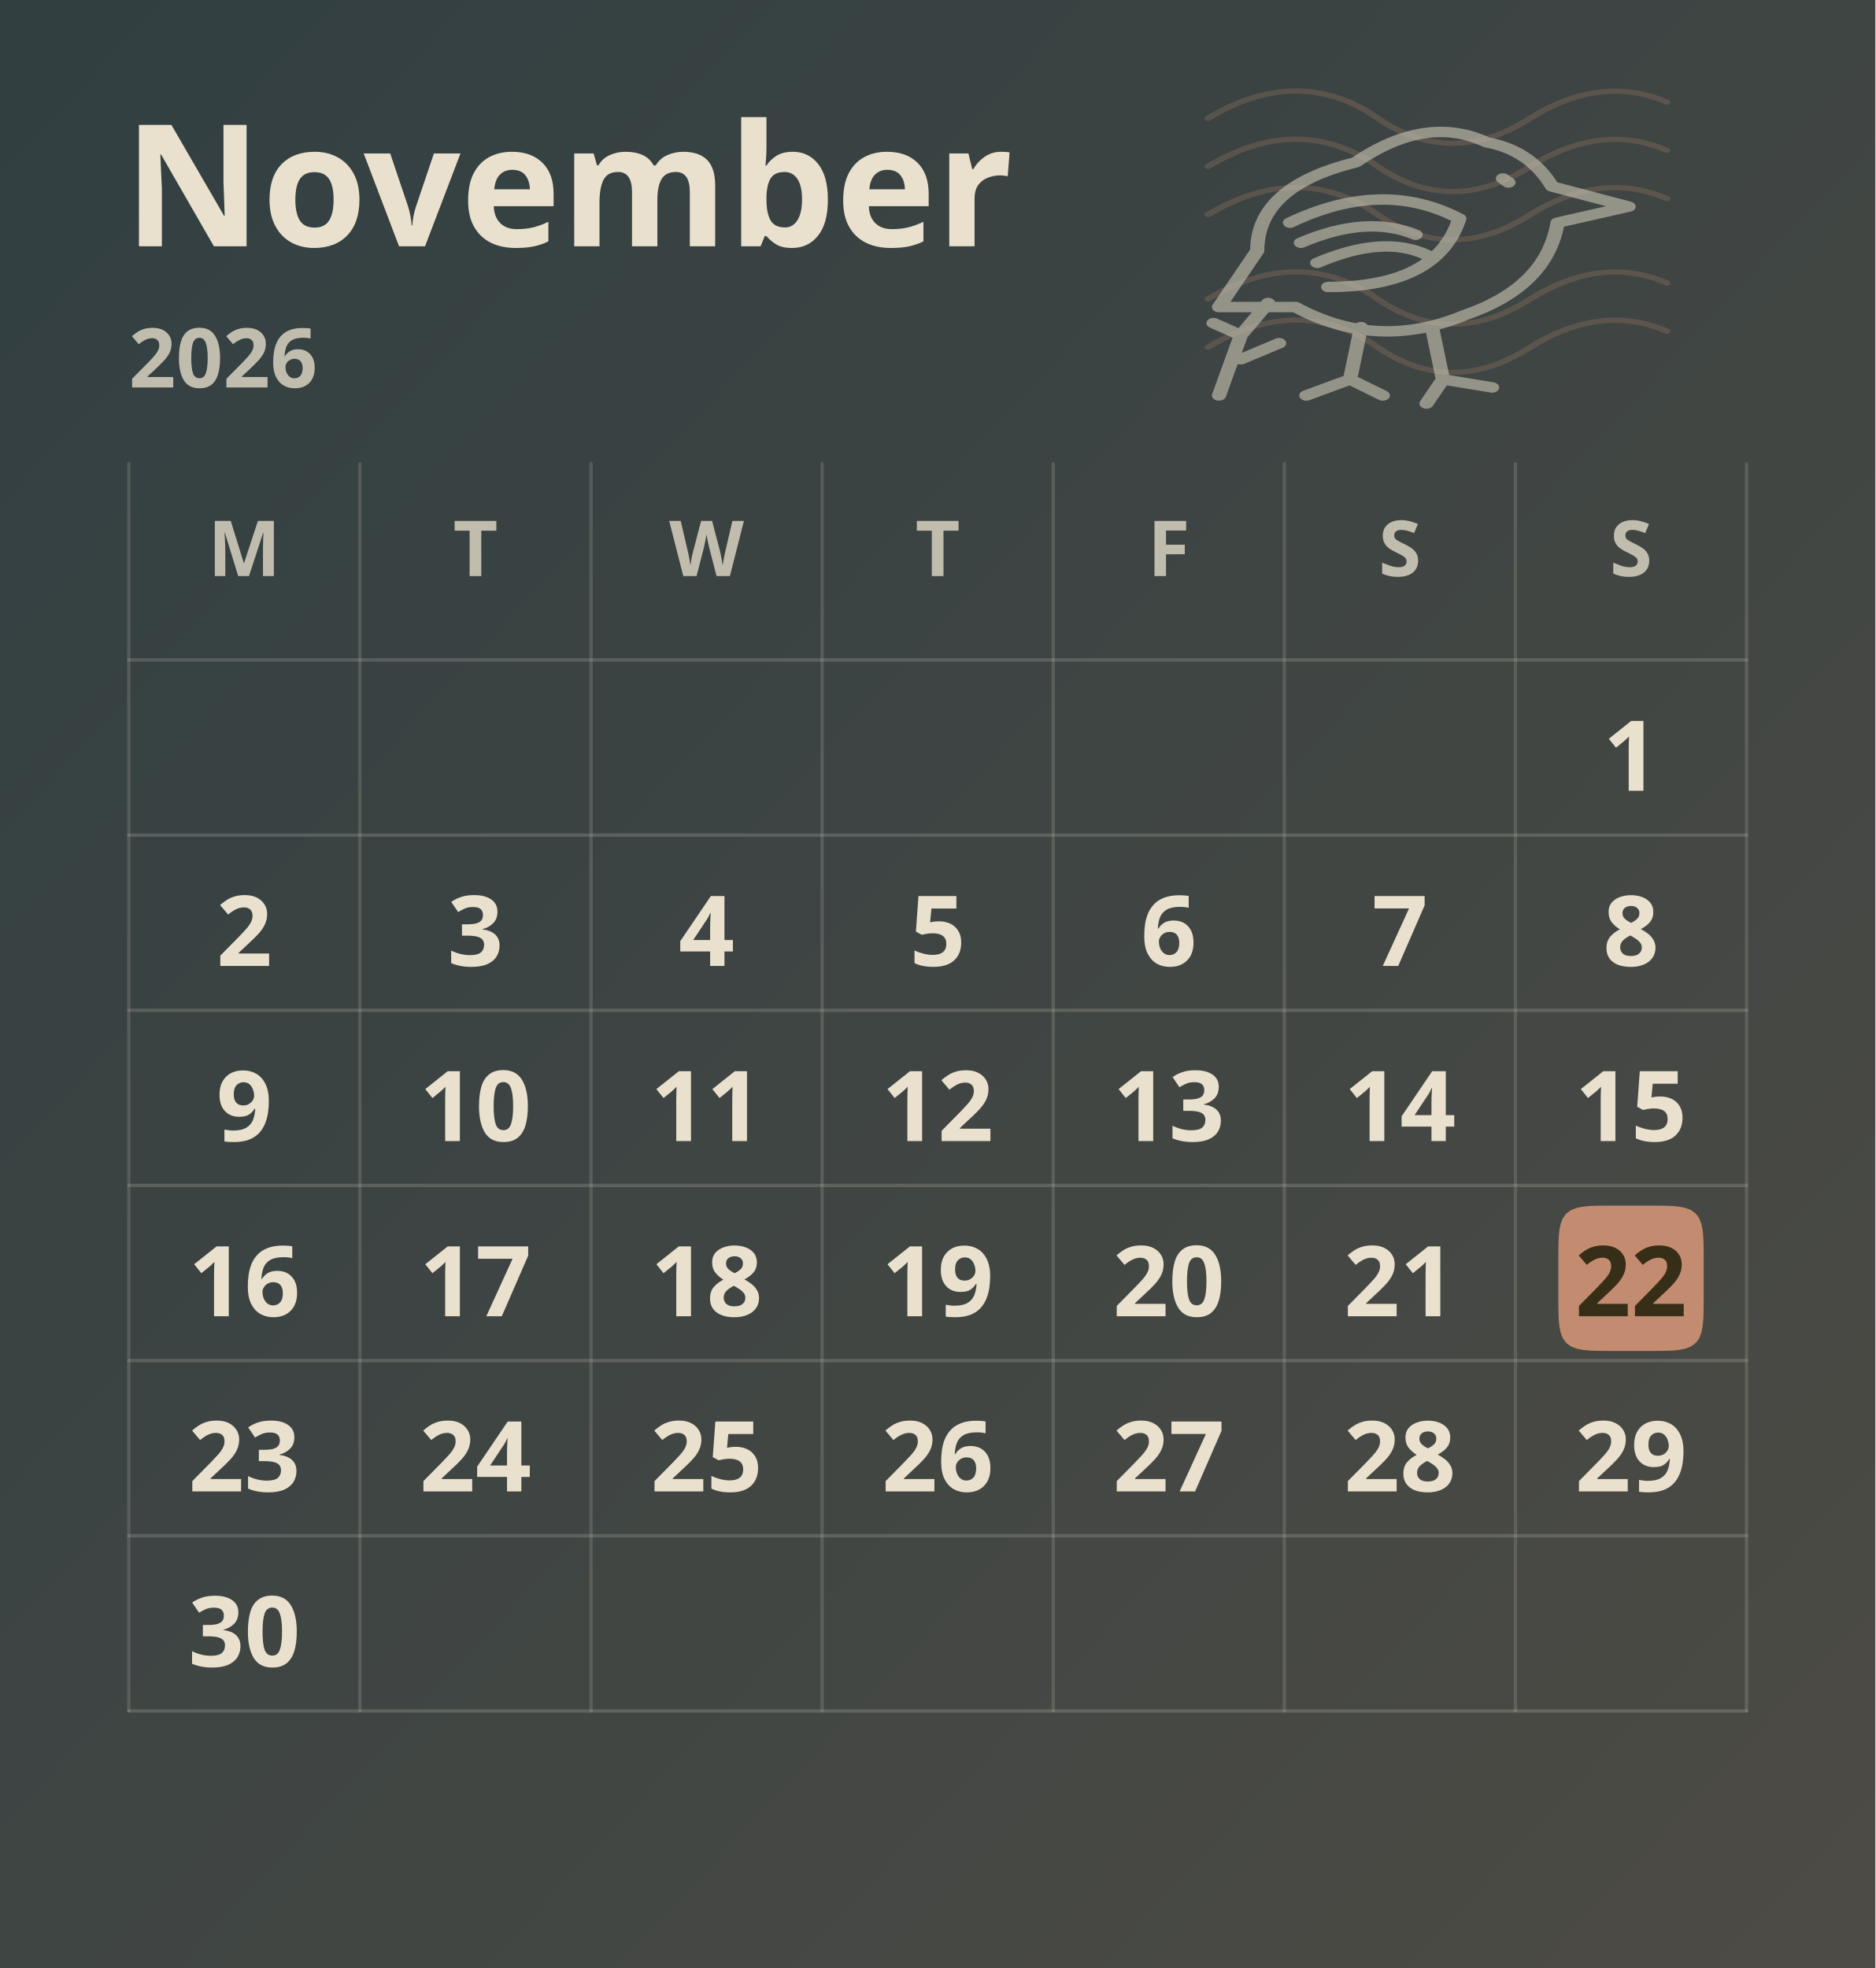
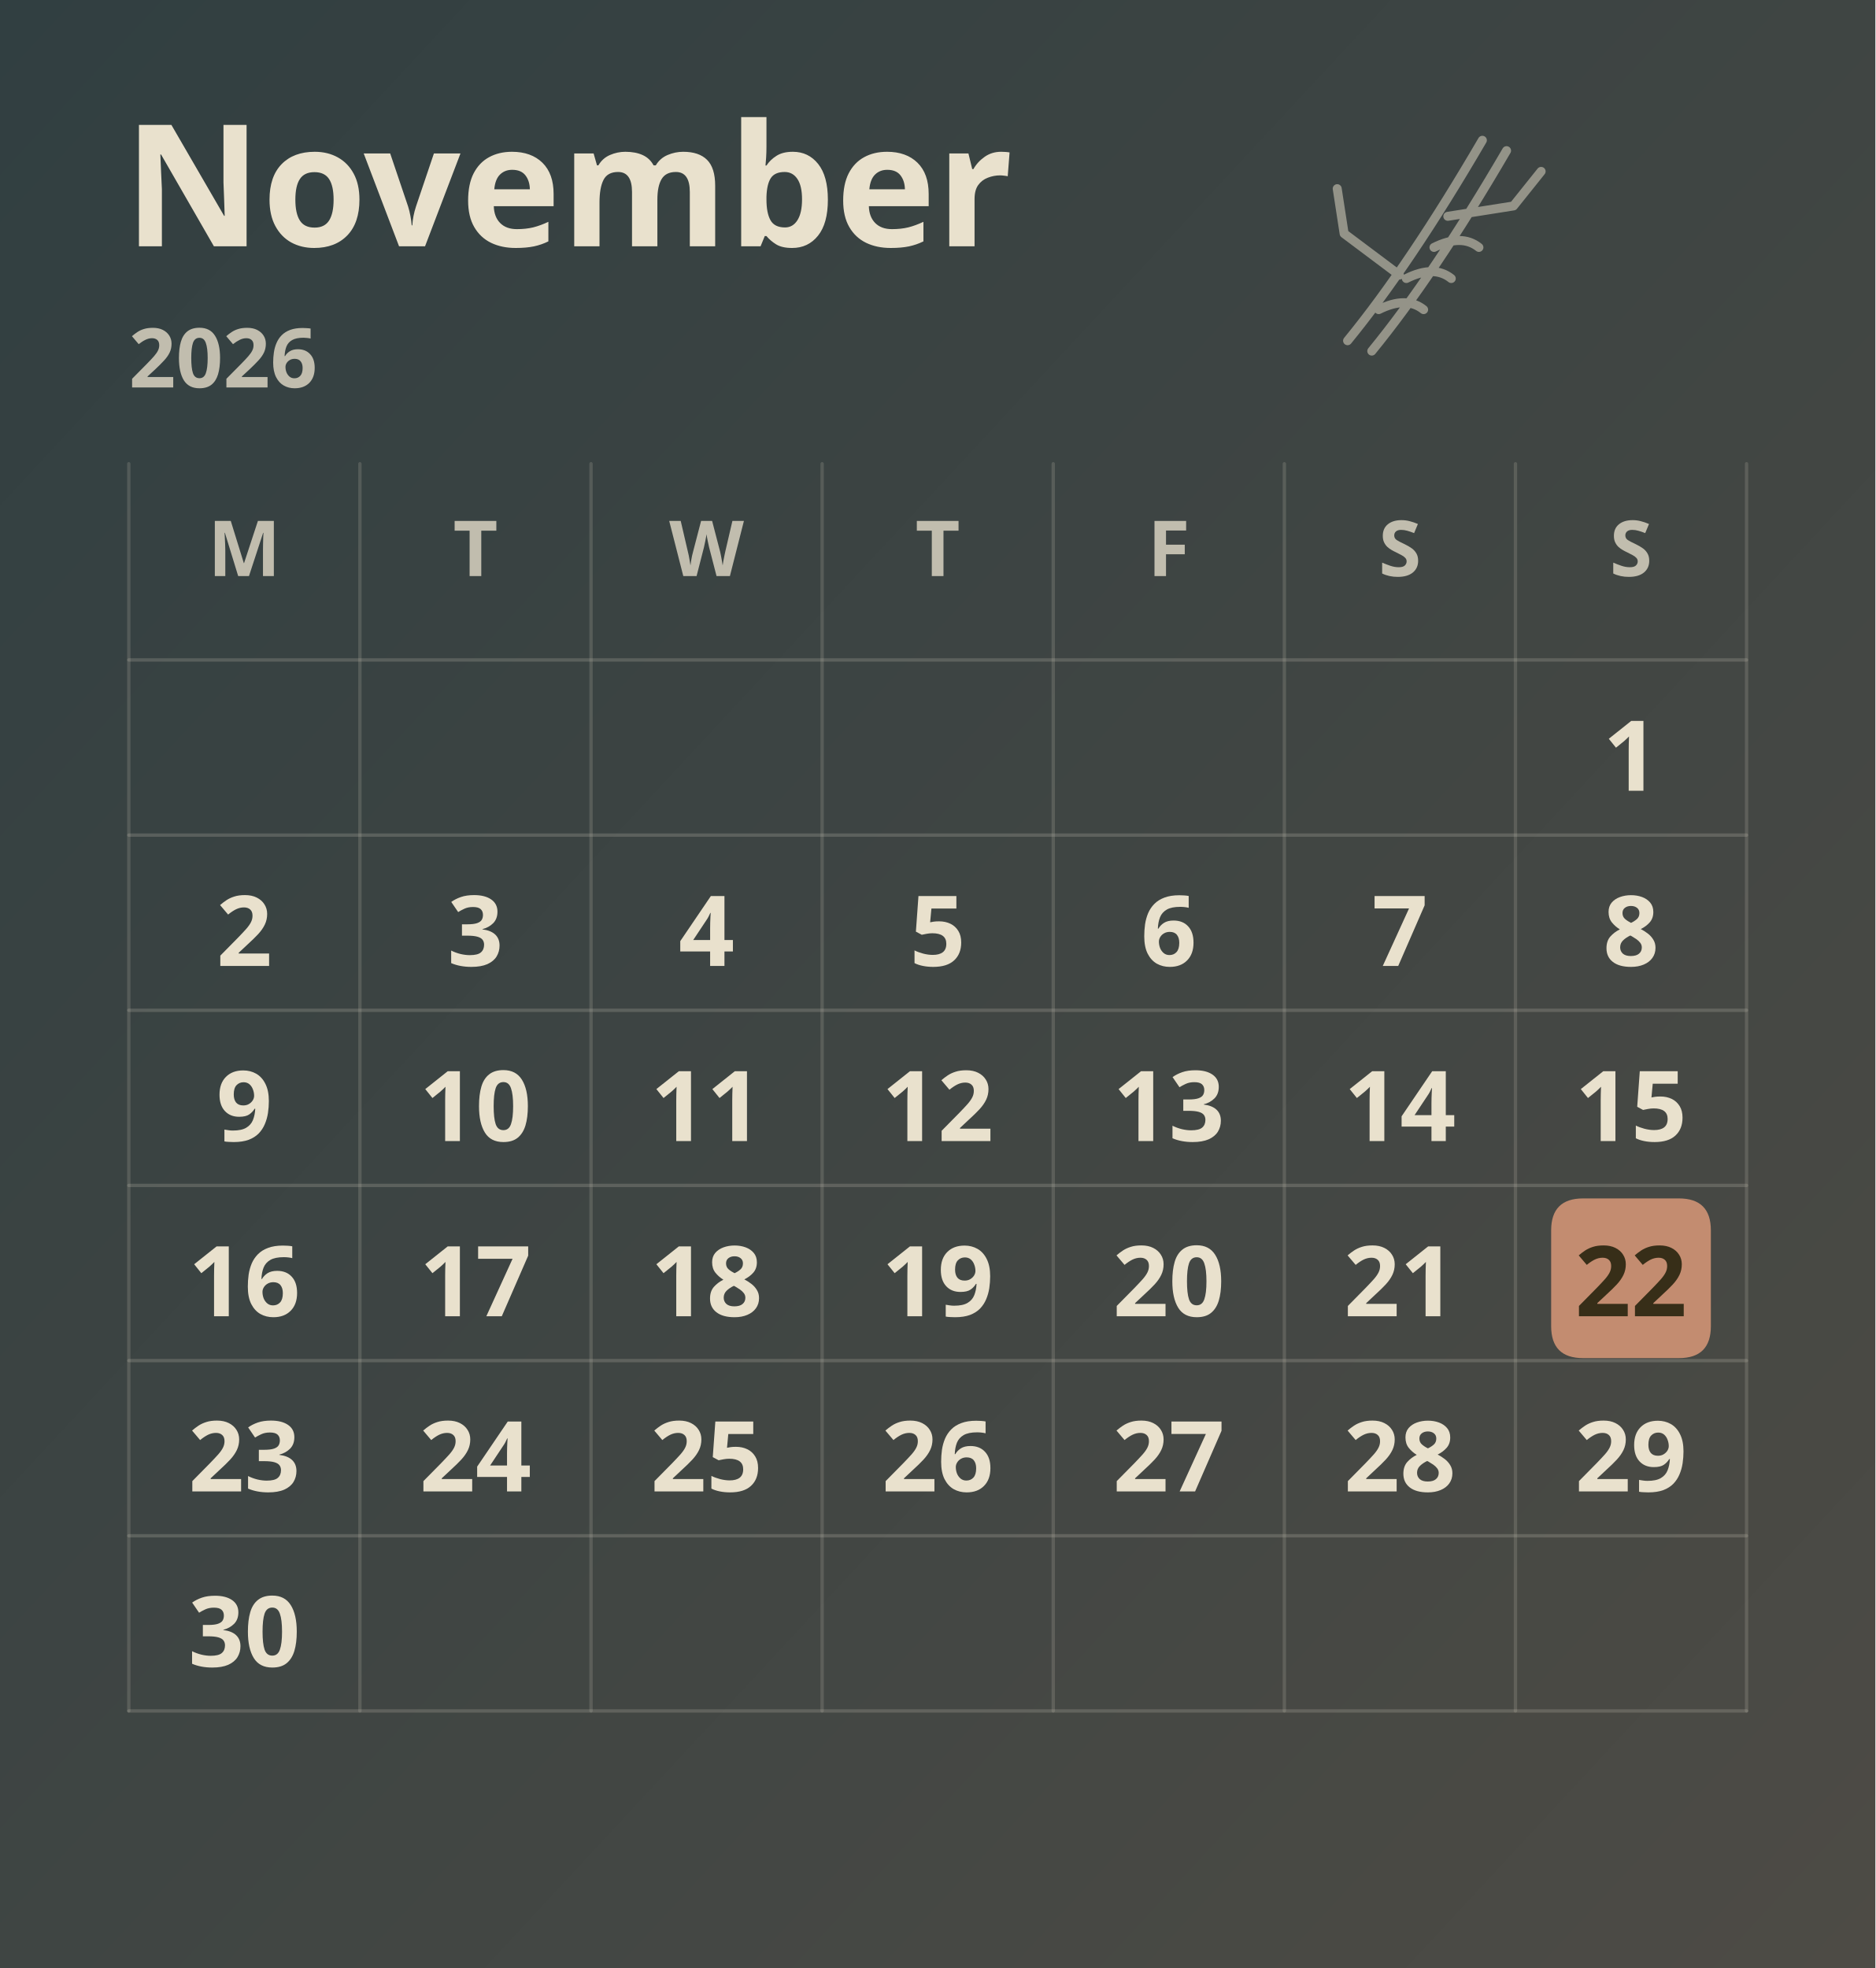
<svg xmlns="http://www.w3.org/2000/svg" width="364" height="382" viewBox="0 0 364 382">
  <defs>
    <linearGradient id="paint" x1="0" y1="0" x2="1" y2="1">
      <stop stop-color="#313F41" />
      <stop offset="1" stop-color="#4D4B45" />
    </linearGradient>
  </defs>
  <rect width="364" height="382" fill="url(#paint)" />
  <g font-family="ui-rounded,system-ui,sans-serif" style="font-variant-numeric:tabular-nums">
    <line x1="25" y1="128.1" x2="339" y2="128.1" stroke="#C1BDAE" opacity="0.24" stroke-width="0.65" stroke-linecap="round" />
    <line x1="25" y1="162.1" x2="339" y2="162.1" stroke="#C1BDAE" opacity="0.24" stroke-width="0.65" stroke-linecap="round" />
    <line x1="25" y1="196.1" x2="339" y2="196.1" stroke="#C1BDAE" opacity="0.24" stroke-width="0.65" stroke-linecap="round" />
    <line x1="25" y1="230.1" x2="339" y2="230.1" stroke="#C1BDAE" opacity="0.24" stroke-width="0.65" stroke-linecap="round" />
    <line x1="25" y1="264.1" x2="339" y2="264.1" stroke="#C1BDAE" opacity="0.24" stroke-width="0.65" stroke-linecap="round" />
    <line x1="25" y1="298.1" x2="339" y2="298.1" stroke="#C1BDAE" opacity="0.24" stroke-width="0.65" stroke-linecap="round" />
    <line x1="25" y1="332.1" x2="339" y2="332.1" stroke="#C1BDAE" opacity="0.24" stroke-width="0.65" stroke-linecap="round" />
    <line x1="25" y1="90.02" x2="25" y2="332.1" stroke="#C1BDAE" opacity="0.21" stroke-width="0.65" stroke-linecap="round" />
    <line x1="69.857" y1="90.02" x2="69.857" y2="332.1" stroke="#C1BDAE" opacity="0.21" stroke-width="0.65" stroke-linecap="round" />
    <line x1="114.714" y1="90.02" x2="114.714" y2="332.1" stroke="#C1BDAE" opacity="0.21" stroke-width="0.65" stroke-linecap="round" />
    <line x1="159.571" y1="90.02" x2="159.571" y2="332.1" stroke="#C1BDAE" opacity="0.21" stroke-width="0.65" stroke-linecap="round" />
    <line x1="204.429" y1="90.02" x2="204.429" y2="332.1" stroke="#C1BDAE" opacity="0.21" stroke-width="0.65" stroke-linecap="round" />
    <line x1="249.286" y1="90.02" x2="249.286" y2="332.1" stroke="#C1BDAE" opacity="0.21" stroke-width="0.65" stroke-linecap="round" />
    <line x1="294.143" y1="90.02" x2="294.143" y2="332.1" stroke="#C1BDAE" opacity="0.21" stroke-width="0.65" stroke-linecap="round" />
    <line x1="339" y1="90.02" x2="339" y2="332.1" stroke="#C1BDAE" opacity="0.21" stroke-width="0.65" stroke-linecap="round" />
-     <path d="M 8 23 Q 24 10 38 22 Q 52 36 67 23 Q 80 12 92 19 M 8 35 Q 24 22 38 34 Q 52 48 67 35 Q 80 24 92 31 M 8 47 Q 24 34 38 46 Q 52 60 67 47 Q 80 36 92 43 M 8 68 Q 24 55 38 67 Q 52 81 67 68 Q 80 57 92 64 M 8 80 Q 24 67 38 79 Q 52 93 67 80 Q 80 69 92 76" transform="translate(226 5) scale(1.06 0.78)" fill="none" stroke="#C38C70" stroke-width="1.3" stroke-linecap="round" stroke-linejoin="round" opacity="0.22" />
-     <path d="M 17 56 Q 17 40 35 34 Q 48 22 59 29 Q 67 31 71 40 L 85 45 L 72 49 Q 70 65 55 72 Q 39 81 24 70 L 10 70 L 17 56 M 36 75 L 34 88 L 26 92 M 34 88 L 40 92 M 49 75 L 51 88 L 60 90 M 51 88 L 48 94 M 23 49 Q 40 38 54 48 Q 50 65 30 65 M 62 38 L 63 39 M 25 54 Q 37 47 46 52 M 28 59 Q 40 52 48 57 M 10 92 L 14 77 L 19 69 M 14 77 L 9 74 M 14 83 L 21 79" transform="translate(226 5) scale(1.06 0.78)" fill="none" stroke="#C1BDAE" stroke-width="2.6" stroke-linecap="round" stroke-linejoin="round" opacity="0.65" />
+     <path d="M 24 83 Q 42 61 63 25 M 31 86 Q 49 64 70 28 M 39 64 L 23 52 L 21 39 M 53 47 L 72 44 L 80 34 M 33 74 Q 41 70 46 74 M 41 65 Q 49 61 54 65 M 49 56 Q 57 52 62 56" transform="translate(245.46 10.46) scale(0.6708 0.6708)" fill="none" stroke="#C1BDAE" stroke-width="2.6" stroke-linecap="round" stroke-linejoin="round" opacity="0.65" />
    <text x="24" y="35" font-size="33" font-weight="700" fill="#E9E1CD" text-anchor="start" dominant-baseline="central" alignment-baseline="central">November</text>
    <text x="25" y="69" font-size="16" font-weight="600" fill="#C1BDAE" text-anchor="start" dominant-baseline="central" alignment-baseline="central">2026</text>
    <text x="47.429" y="106" font-size="15" font-weight="600" fill="#C1BDAE" text-anchor="middle" dominant-baseline="central" alignment-baseline="central">M</text>
    <text x="92.286" y="106" font-size="15" font-weight="600" fill="#C1BDAE" text-anchor="middle" dominant-baseline="central" alignment-baseline="central">T</text>
    <text x="137.143" y="106" font-size="15" font-weight="600" fill="#C1BDAE" text-anchor="middle" dominant-baseline="central" alignment-baseline="central">W</text>
    <text x="182" y="106" font-size="15" font-weight="600" fill="#C1BDAE" text-anchor="middle" dominant-baseline="central" alignment-baseline="central">T</text>
    <text x="226.857" y="106" font-size="15" font-weight="600" fill="#C1BDAE" text-anchor="middle" dominant-baseline="central" alignment-baseline="central">F</text>
    <text x="271.714" y="106" font-size="15" font-weight="600" fill="#C1BDAE" text-anchor="middle" dominant-baseline="central" alignment-baseline="central">S</text>
    <text x="316.571" y="106" font-size="15" font-weight="600" fill="#C1BDAE" text-anchor="middle" dominant-baseline="central" alignment-baseline="central">S</text>
    <text x="316.571" y="146.12" font-size="19" font-weight="550" fill="#E9E1CD" text-anchor="middle" dominant-baseline="central" alignment-baseline="central">1</text>
    <text x="47.429" y="180.12" font-size="19" font-weight="550" fill="#E9E1CD" text-anchor="middle" dominant-baseline="central" alignment-baseline="central">2</text>
    <text x="92.286" y="180.12" font-size="19" font-weight="550" fill="#E9E1CD" text-anchor="middle" dominant-baseline="central" alignment-baseline="central">3</text>
    <text x="137.143" y="180.12" font-size="19" font-weight="550" fill="#E9E1CD" text-anchor="middle" dominant-baseline="central" alignment-baseline="central">4</text>
    <text x="182" y="180.12" font-size="19" font-weight="550" fill="#E9E1CD" text-anchor="middle" dominant-baseline="central" alignment-baseline="central">5</text>
    <text x="226.857" y="180.12" font-size="19" font-weight="550" fill="#E9E1CD" text-anchor="middle" dominant-baseline="central" alignment-baseline="central">6</text>
    <text x="271.714" y="180.12" font-size="19" font-weight="550" fill="#E9E1CD" text-anchor="middle" dominant-baseline="central" alignment-baseline="central">7</text>
    <text x="316.571" y="180.12" font-size="19" font-weight="550" fill="#E9E1CD" text-anchor="middle" dominant-baseline="central" alignment-baseline="central">8</text>
    <text x="47.429" y="214.12" font-size="19" font-weight="550" fill="#E9E1CD" text-anchor="middle" dominant-baseline="central" alignment-baseline="central">9</text>
    <text x="92.286" y="214.12" font-size="19" font-weight="550" fill="#E9E1CD" text-anchor="middle" dominant-baseline="central" alignment-baseline="central">10</text>
    <text x="137.143" y="214.12" font-size="19" font-weight="550" fill="#E9E1CD" text-anchor="middle" dominant-baseline="central" alignment-baseline="central">11</text>
    <text x="182" y="214.12" font-size="19" font-weight="550" fill="#E9E1CD" text-anchor="middle" dominant-baseline="central" alignment-baseline="central">12</text>
    <text x="226.857" y="214.12" font-size="19" font-weight="550" fill="#E9E1CD" text-anchor="middle" dominant-baseline="central" alignment-baseline="central">13</text>
    <text x="271.714" y="214.12" font-size="19" font-weight="550" fill="#E9E1CD" text-anchor="middle" dominant-baseline="central" alignment-baseline="central">14</text>
    <text x="316.571" y="214.12" font-size="19" font-weight="550" fill="#E9E1CD" text-anchor="middle" dominant-baseline="central" alignment-baseline="central">15</text>
    <text x="47.429" y="248.12" font-size="19" font-weight="550" fill="#E9E1CD" text-anchor="middle" dominant-baseline="central" alignment-baseline="central">16</text>
    <text x="92.286" y="248.12" font-size="19" font-weight="550" fill="#E9E1CD" text-anchor="middle" dominant-baseline="central" alignment-baseline="central">17</text>
    <text x="137.143" y="248.12" font-size="19" font-weight="550" fill="#E9E1CD" text-anchor="middle" dominant-baseline="central" alignment-baseline="central">18</text>
    <text x="182" y="248.12" font-size="19" font-weight="550" fill="#E9E1CD" text-anchor="middle" dominant-baseline="central" alignment-baseline="central">19</text>
    <text x="226.857" y="248.12" font-size="19" font-weight="550" fill="#E9E1CD" text-anchor="middle" dominant-baseline="central" alignment-baseline="central">20</text>
    <text x="271.714" y="248.12" font-size="19" font-weight="550" fill="#E9E1CD" text-anchor="middle" dominant-baseline="central" alignment-baseline="central">21</text>
-     <path d="M 95.5 50 L 95.5 52.98 L 95.5 55.99 L 95.5 59.05 L 95.5 62.19 L 95.49 65.44 L 95.46 68.83 L 95.39 72.38 L 95.23 76.11 L 94.86 79.97 L 94.11 83.85 L 92.74 87.49 L 90.54 90.54 L 87.49 92.74 L 83.85 94.11 L 79.97 94.86 L 76.11 95.23 L 72.38 95.39 L 68.83 95.46 L 65.44 95.49 L 62.19 95.5 L 59.05 95.5 L 55.99 95.5 L 52.98 95.5 L 50 95.5 L 47.02 95.5 L 44.01 95.5 L 40.95 95.5 L 37.81 95.5 L 34.56 95.49 L 31.17 95.46 L 27.62 95.39 L 23.89 95.23 L 20.03 94.86 L 16.15 94.11 L 12.51 92.74 L 9.46 90.54 L 7.26 87.49 L 5.89 83.85 L 5.14 79.97 L 4.77 76.11 L 4.61 72.38 L 4.54 68.83 L 4.51 65.44 L 4.5 62.19 L 4.5 59.05 L 4.5 55.99 L 4.5 52.98 L 4.5 50 L 4.5 47.02 L 4.5 44.01 L 4.5 40.95 L 4.5 37.81 L 4.51 34.56 L 4.54 31.17 L 4.61 27.62 L 4.77 23.89 L 5.14 20.03 L 5.89 16.15 L 7.26 12.51 L 9.46 9.46 L 12.51 7.26 L 16.15 5.89 L 20.03 5.14 L 23.89 4.77 L 27.62 4.61 L 31.17 4.54 L 34.56 4.51 L 37.81 4.5 L 40.95 4.5 L 44.01 4.5 L 47.02 4.5 L 50 4.5 L 52.98 4.5 L 55.99 4.5 L 59.05 4.5 L 62.19 4.5 L 65.44 4.51 L 68.83 4.54 L 72.38 4.61 L 76.11 4.77 L 79.97 5.14 L 83.85 5.89 L 87.49 7.26 L 90.54 9.46 L 92.74 12.51 L 94.11 16.15 L 94.86 20.03 L 95.23 23.89 L 95.39 27.62 L 95.46 31.17 L 95.49 34.56 L 95.5 37.81 L 95.5 40.95 L 95.5 44.01 L 95.5 47.02 Z" transform="translate(301.0714 232.62) scale(0.31 0.31)" fill="#C38C70" opacity="1" />
+     <path d="M 20 0 L 80 0 Q 100 0 100 20 L 100 80 Q 100 100 80 100 L 20 100 Q 0 100 0 80 L 0 20 Q 0 0 20 0 Z" transform="translate(301.0714 232.62) scale(0.31 0.31)" fill="#C38C70" opacity="1" />
    <text x="316.571" y="248.12" font-size="19" font-weight="700" fill="#372E18" text-anchor="middle" dominant-baseline="central" alignment-baseline="central">22</text>
    <text x="47.429" y="282.12" font-size="19" font-weight="550" fill="#E9E1CD" text-anchor="middle" dominant-baseline="central" alignment-baseline="central">23</text>
    <text x="92.286" y="282.12" font-size="19" font-weight="550" fill="#E9E1CD" text-anchor="middle" dominant-baseline="central" alignment-baseline="central">24</text>
    <text x="137.143" y="282.12" font-size="19" font-weight="550" fill="#E9E1CD" text-anchor="middle" dominant-baseline="central" alignment-baseline="central">25</text>
    <text x="182" y="282.12" font-size="19" font-weight="550" fill="#E9E1CD" text-anchor="middle" dominant-baseline="central" alignment-baseline="central">26</text>
    <text x="226.857" y="282.12" font-size="19" font-weight="550" fill="#E9E1CD" text-anchor="middle" dominant-baseline="central" alignment-baseline="central">27</text>
    <text x="271.714" y="282.12" font-size="19" font-weight="550" fill="#E9E1CD" text-anchor="middle" dominant-baseline="central" alignment-baseline="central">28</text>
    <text x="316.571" y="282.12" font-size="19" font-weight="550" fill="#E9E1CD" text-anchor="middle" dominant-baseline="central" alignment-baseline="central">29</text>
    <text x="47.429" y="316.12" font-size="19" font-weight="550" fill="#E9E1CD" text-anchor="middle" dominant-baseline="central" alignment-baseline="central">30</text>
  </g>
</svg>
